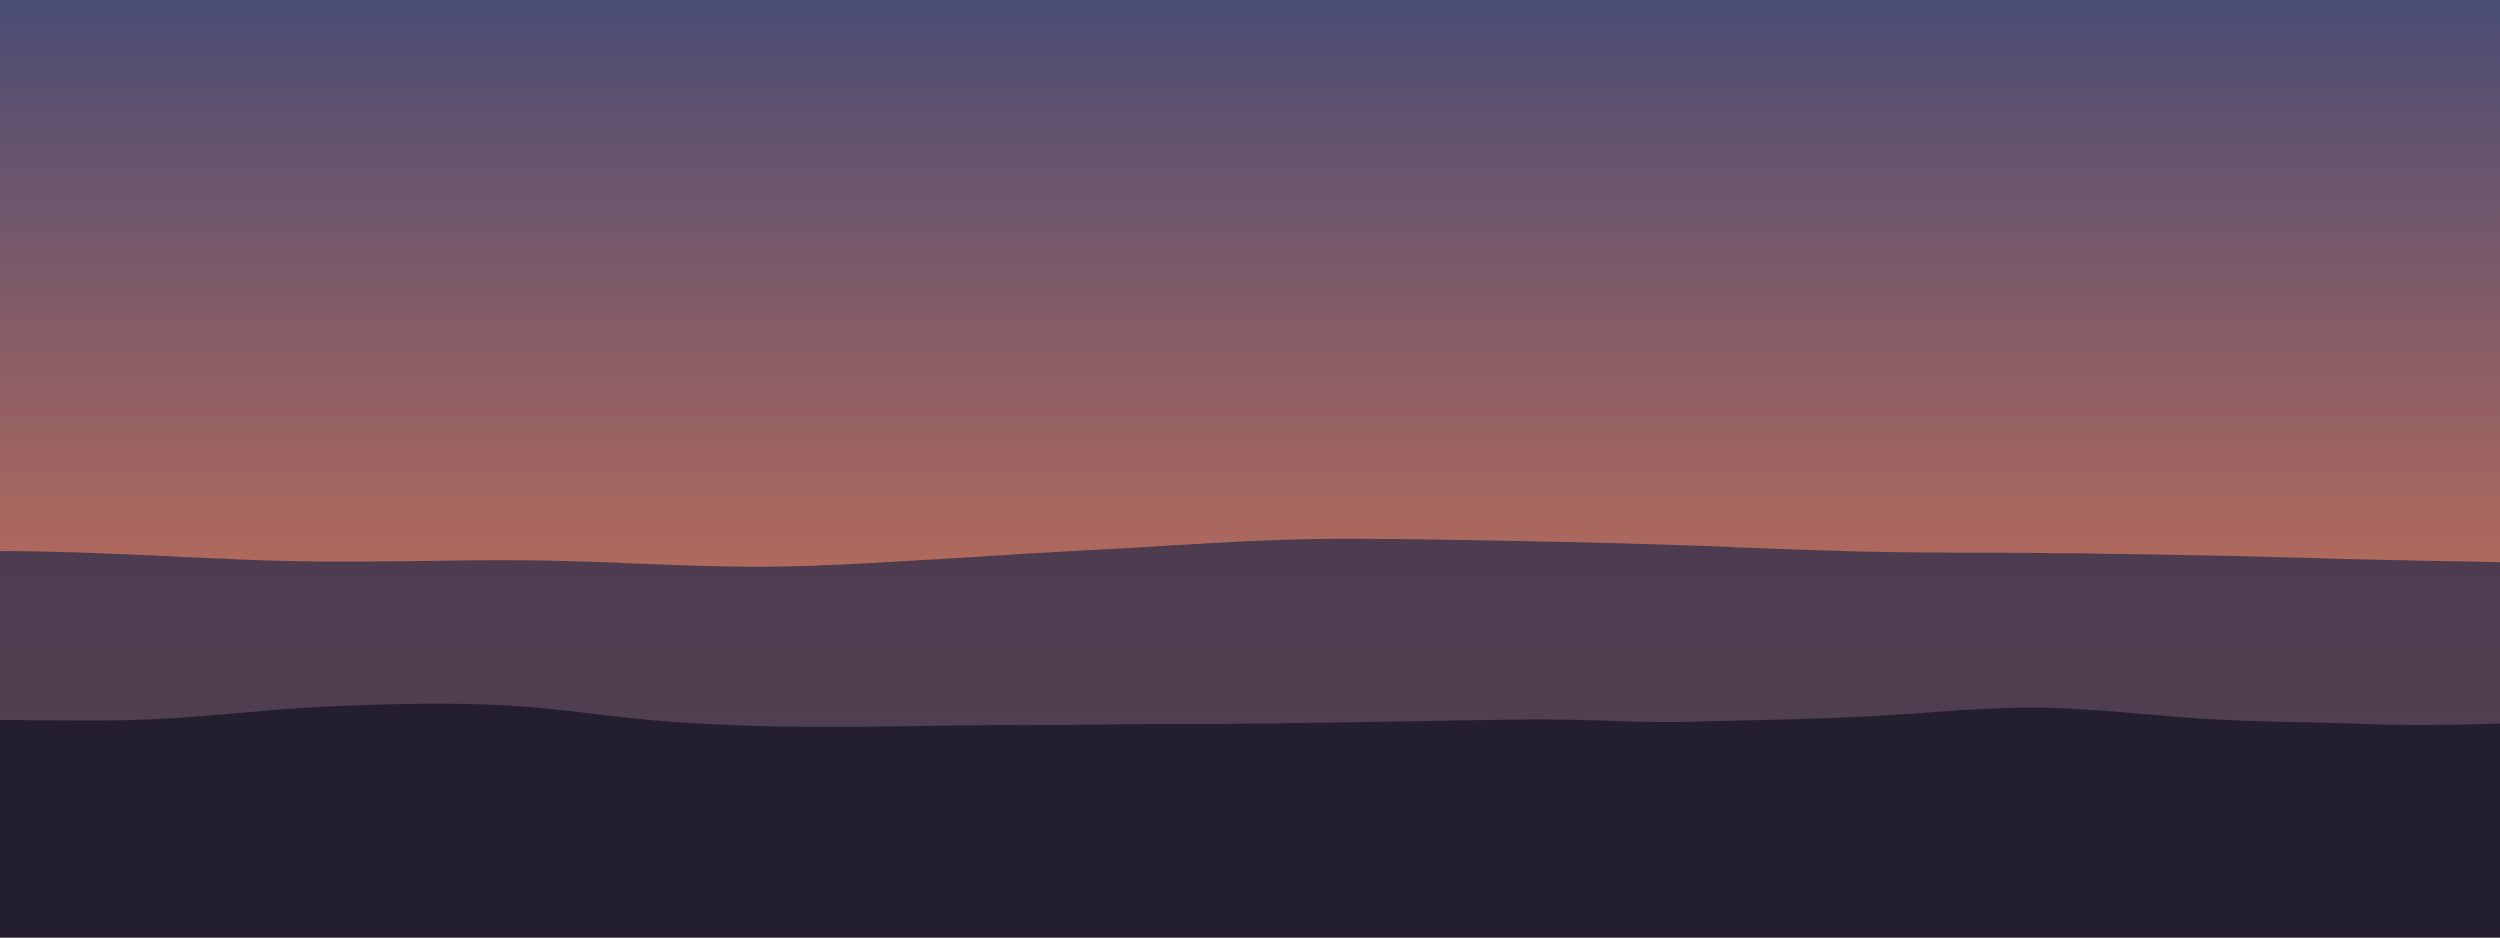
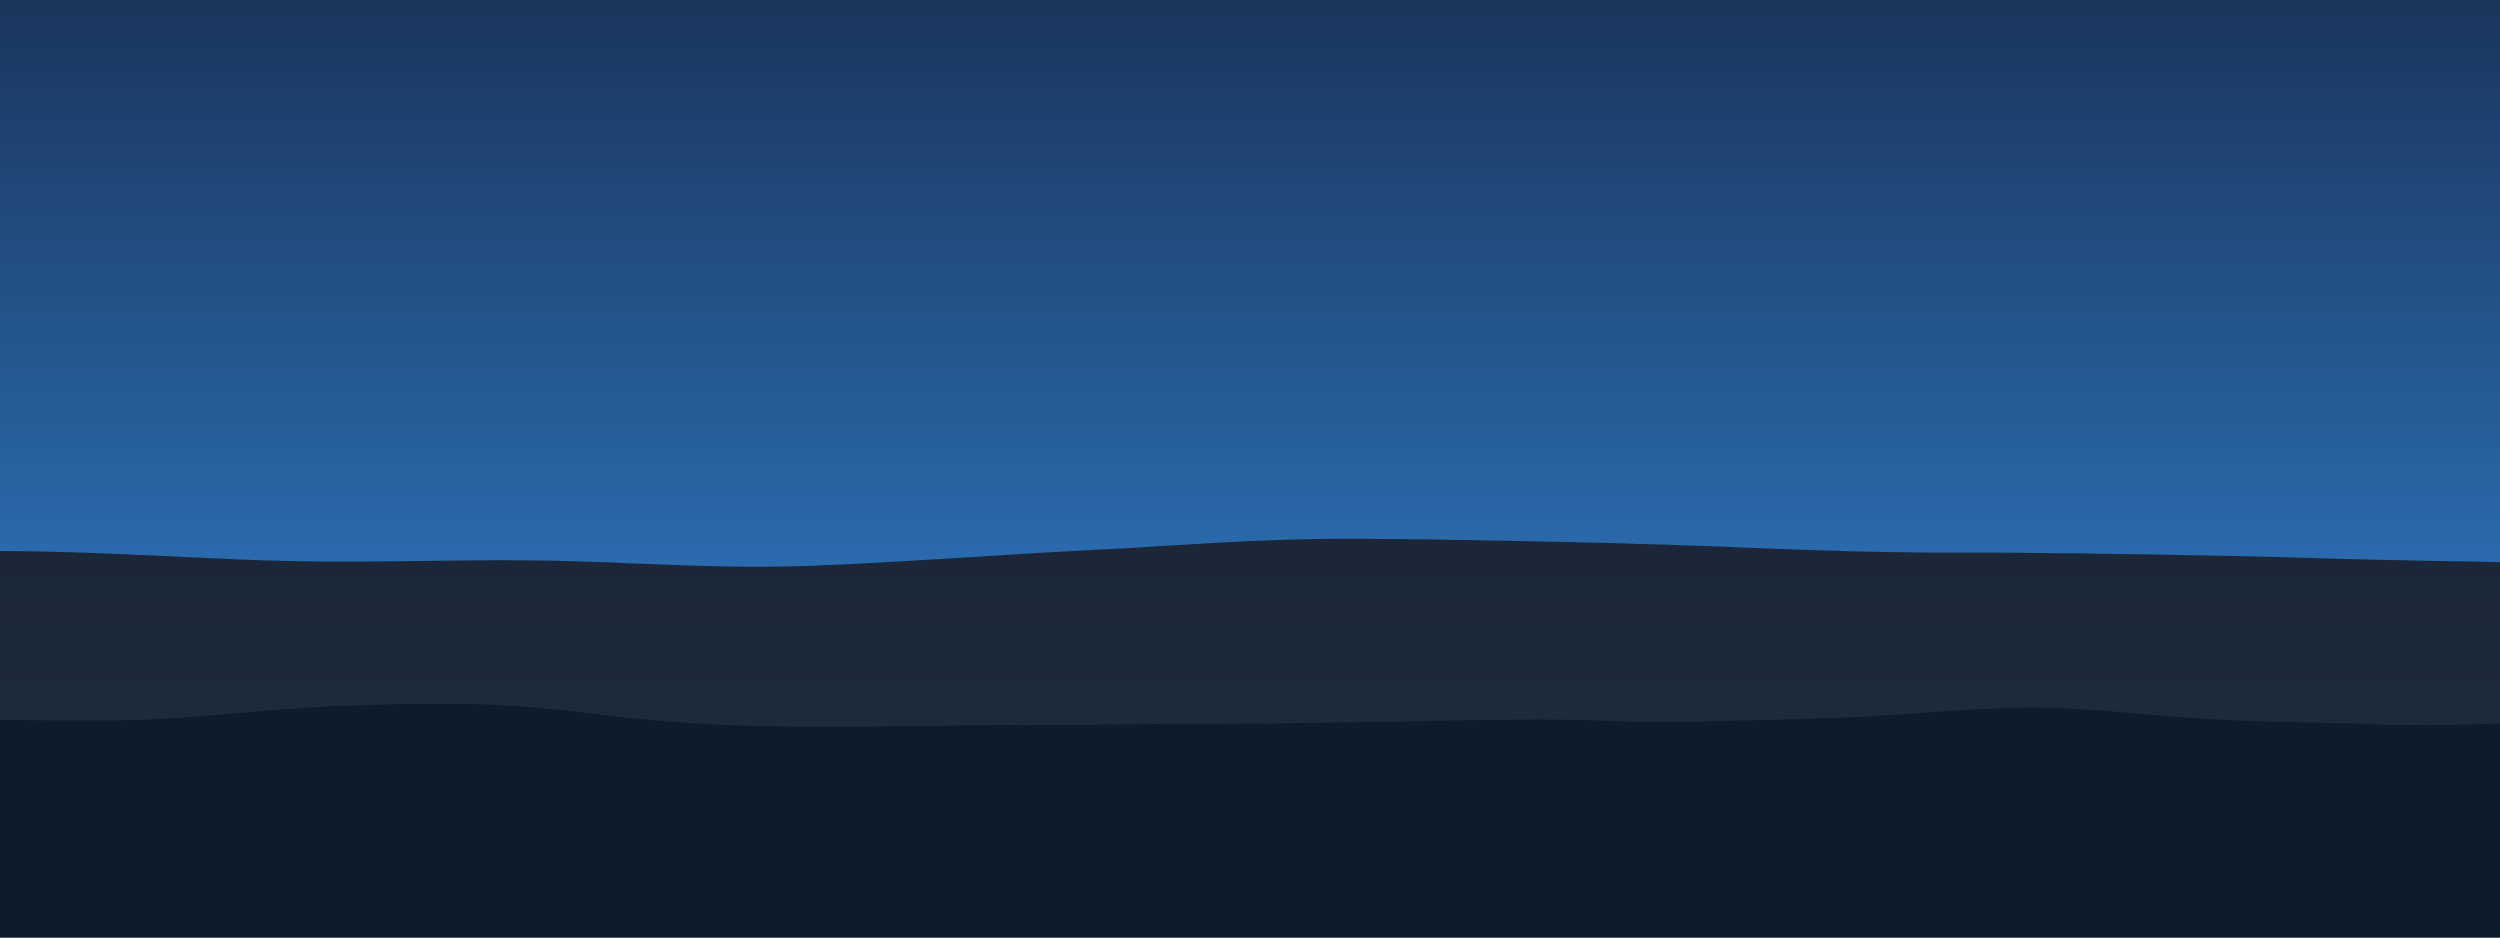
<svg xmlns="http://www.w3.org/2000/svg" viewBox="0 0 1600 600" preserveAspectRatio="xMidYMax slice">
  <defs>
    <linearGradient id="sky" x1="0" y1="0" x2="0" y2="1">
-       <stop offset="0" style="stop-color:#4A4C74" />
-       <stop offset=".62" style="stop-color:#B36A5C" />
-       <stop offset="1" style="stop-color:#E8A664" />
+       <stop offset="0" style="stop-color:#1A365D" />
+       <stop offset=".62" style="stop-color:#2B6CB0" />
+       <stop offset="1" style="stop-color:#63B3ED" />
    </linearGradient>
  </defs>
  <rect width="1600" height="600" fill="url(#sky)" />
-   <path d="M0 600L0 352.7L8 352.7L16 352.8L24 352.9L32 353.1L40 353.3L48 353.5L56 353.8L64 354.1L72 354.4L80 354.7L88 355.1L96 355.4L104 355.8L112 356.2L120 356.6L128 356.9L136 357.3L144 357.6L152 358.0L160 358.3L168 358.6L176 358.8L184 359.0L192 359.2L200 359.3L208 359.4L216 359.4L224 359.4L232 359.4L240 359.3L248 359.3L256 359.2L264 359.1L272 359.0L280 358.9L288 358.8L296 358.7L304 358.6L312 358.6L320 358.5L328 358.6L336 358.6L344 358.7L352 358.8L360 359.0L368 359.2L376 359.5L384 359.7L392 360.0L400 360.4L408 360.7L416 361.0L424 361.3L432 361.6L440 361.9L448 362.1L456 362.3L464 362.5L472 362.6L480 362.7L488 362.7L496 362.6L504 362.5L512 362.3L520 362.1L528 361.7L536 361.4L544 361.0L552 360.6L560 360.2L568 359.7L576 359.3L584 358.8L592 358.3L600 357.9L608 357.4L616 356.9L624 356.4L632 355.9L640 355.4L648 354.9L656 354.4L664 353.9L672 353.5L680 353.0L688 352.6L696 352.1L704 351.7L712 351.3L720 350.9L728 350.4L736 349.9L744 349.4L752 348.9L760 348.5L768 348.0L776 347.5L784 347.1L792 346.7L800 346.3L808 346.0L816 345.7L824 345.4L832 345.2L840 345.0L848 344.9L856 344.8L864 344.8L872 344.8L880 344.9L888 345.0L896 345.0L904 345.1L912 345.2L920 345.3L928 345.5L936 345.6L944 345.7L952 345.9L960 346.0L968 346.2L976 346.3L984 346.5L992 346.7L1000 346.8L1008 347.0L1016 347.2L1024 347.4L1032 347.6L1040 347.8L1048 348.1L1056 348.3L1064 348.5L1072 348.8L1080 349.1L1088 349.3L1096 349.6L1104 349.9L1112 350.3L1120 350.6L1128 350.9L1136 351.2L1144 351.5L1152 351.8L1160 352.0L1168 352.3L1176 352.5L1184 352.8L1192 353.0L1200 353.1L1208 353.3L1216 353.4L1224 353.5L1232 353.6L1240 353.6L1248 353.7L1256 353.7L1264 353.7L1272 353.7L1280 353.7L1288 353.8L1296 353.8L1304 353.9L1312 354.0L1320 354.1L1328 354.1L1336 354.2L1344 354.4L1352 354.5L1360 354.6L1368 354.7L1376 354.8L1384 355.0L1392 355.1L1400 355.3L1408 355.4L1416 355.6L1424 355.7L1432 355.9L1440 356.1L1448 356.3L1456 356.5L1464 356.7L1472 356.9L1480 357.1L1488 357.4L1496 357.6L1504 357.8L1512 358.0L1520 358.2L1528 358.4L1536 358.5L1544 358.7L1552 358.9L1560 359.0L1568 359.2L1576 359.3L1584 359.4L1592 359.6L1600 359.8L1600 600Z" fill="#43374F" opacity=".9" />
-   <path d="M0 600L0 460.8L8 460.8L16 460.9L24 461.0L32 461.0L40 461.1L48 461.1L56 461.2L64 461.1L72 461.1L80 460.9L88 460.7L96 460.4L104 460.0L112 459.6L120 459.0L128 458.4L136 457.7L144 457.1L152 456.4L160 455.7L168 455.0L176 454.3L184 453.7L192 453.2L200 452.7L208 452.2L216 451.9L224 451.6L232 451.3L240 451.1L248 450.8L256 450.6L264 450.5L272 450.4L280 450.4L288 450.4L296 450.5L304 450.7L312 450.9L320 451.3L328 451.7L336 452.3L344 452.9L352 453.7L360 454.5L368 455.4L376 456.4L384 457.3L392 458.3L400 459.2L408 460.0L416 460.8L424 461.5L432 462.1L440 462.6L448 463.1L456 463.5L464 463.9L472 464.2L480 464.5L488 464.7L496 464.9L504 465.0L512 465.1L520 465.1L528 465.1L536 465.1L544 465.1L552 465.1L560 465.0L568 464.9L576 464.8L584 464.7L592 464.6L600 464.5L608 464.4L616 464.2L624 464.2L632 464.1L640 464.0L648 464.0L656 464.1L664 464.0L672 464.0L680 464.0L688 463.9L696 463.8L704 463.7L712 463.6L720 463.5L728 463.5L736 463.4L744 463.3L752 463.3L760 463.3L768 463.3L776 463.3L784 463.3L792 463.2L800 463.1L808 463.1L816 463.0L824 462.8L832 462.7L840 462.6L848 462.5L856 462.4L864 462.3L872 462.1L880 462.0L888 461.9L896 461.8L904 461.6L912 461.5L920 461.3L928 461.2L936 461.0L944 460.9L952 460.8L960 460.7L968 460.6L976 460.5L984 460.4L992 460.5L1000 460.6L1008 460.7L1016 460.9L1024 461.1L1032 461.4L1040 461.7L1048 461.9L1056 462.0L1064 462.1L1072 462.1L1080 462.0L1088 461.8L1096 461.5L1104 461.4L1112 461.2L1120 461.0L1128 460.8L1136 460.6L1144 460.4L1152 460.2L1160 459.9L1168 459.7L1176 459.4L1184 459.0L1192 458.7L1200 458.2L1208 457.7L1216 457.2L1224 456.7L1232 456.1L1240 455.5L1248 455.0L1256 454.4L1264 454.0L1272 453.6L1280 453.3L1288 453.0L1296 452.9L1304 452.9L1312 453.0L1320 453.3L1328 453.7L1336 454.2L1344 454.7L1352 455.3L1360 456.0L1368 456.7L1376 457.3L1384 458.0L1392 458.7L1400 459.3L1408 459.9L1416 460.3L1424 460.7L1432 461.1L1440 461.4L1448 461.6L1456 461.9L1464 462.1L1472 462.2L1480 462.4L1488 462.6L1496 462.8L1504 463.0L1512 463.3L1520 463.5L1528 463.8L1536 463.9L1544 464.0L1552 464.0L1560 463.9L1568 463.8L1576 463.7L1584 463.5L1592 463.3L1600 463.1L1600 600Z" fill="#241F2E" />
+   <path d="M0 600L0 352.7L8 352.7L16 352.8L24 352.9L32 353.1L40 353.3L48 353.5L56 353.8L64 354.1L72 354.4L80 354.7L88 355.1L96 355.4L104 355.8L112 356.2L120 356.6L128 356.9L136 357.3L144 357.6L152 358.0L160 358.3L168 358.6L176 358.8L184 359.0L192 359.2L200 359.3L208 359.4L216 359.4L224 359.4L232 359.4L240 359.3L248 359.3L256 359.2L264 359.1L272 359.0L280 358.9L288 358.8L296 358.7L304 358.6L312 358.6L320 358.5L328 358.6L336 358.6L344 358.7L352 358.8L360 359.0L368 359.2L376 359.5L384 359.7L392 360.0L400 360.4L408 360.7L416 361.0L424 361.3L432 361.6L440 361.9L448 362.1L456 362.3L464 362.5L472 362.6L480 362.7L488 362.7L496 362.6L504 362.5L512 362.3L520 362.1L528 361.7L536 361.4L544 361.0L552 360.6L560 360.2L568 359.7L576 359.3L584 358.8L592 358.3L600 357.9L608 357.4L616 356.9L624 356.4L632 355.9L640 355.4L648 354.9L656 354.4L664 353.9L672 353.5L680 353.0L688 352.6L696 352.1L704 351.7L712 351.3L720 350.9L728 350.4L736 349.9L744 349.4L752 348.9L760 348.5L768 348.0L776 347.5L784 347.1L792 346.7L800 346.3L808 346.0L816 345.7L824 345.4L832 345.2L840 345.0L848 344.9L856 344.8L864 344.8L872 344.8L880 344.9L888 345.0L896 345.0L904 345.1L912 345.2L920 345.3L928 345.5L936 345.6L944 345.7L952 345.9L960 346.0L968 346.2L976 346.3L984 346.5L992 346.7L1000 346.8L1008 347.0L1016 347.2L1024 347.4L1032 347.6L1040 347.8L1048 348.1L1056 348.3L1064 348.5L1072 348.8L1080 349.1L1088 349.3L1096 349.6L1104 349.9L1112 350.3L1120 350.6L1128 350.9L1136 351.2L1144 351.5L1152 351.8L1160 352.0L1168 352.3L1176 352.5L1184 352.8L1192 353.0L1200 353.1L1208 353.3L1216 353.4L1224 353.5L1232 353.6L1240 353.6L1248 353.7L1256 353.7L1264 353.7L1272 353.7L1280 353.7L1288 353.8L1296 353.8L1304 353.9L1312 354.0L1320 354.1L1328 354.1L1336 354.2L1344 354.4L1352 354.5L1360 354.6L1368 354.7L1376 354.8L1384 355.0L1392 355.1L1400 355.3L1408 355.4L1416 355.6L1424 355.7L1432 355.9L1440 356.1L1448 356.3L1456 356.5L1464 356.7L1472 356.9L1480 357.1L1488 357.4L1496 357.6L1504 357.8L1512 358.0L1520 358.2L1528 358.4L1536 358.5L1544 358.7L1552 358.9L1560 359.0L1568 359.2L1576 359.3L1584 359.4L1592 359.6L1600 359.8L1600 600Z" fill="#1A202C" opacity=".9" />
+   <path d="M0 600L0 460.8L8 460.8L16 460.9L24 461.0L32 461.0L40 461.1L48 461.1L56 461.2L64 461.1L72 461.1L80 460.9L88 460.7L96 460.4L104 460.0L112 459.6L120 459.0L128 458.4L136 457.7L144 457.1L152 456.4L160 455.7L168 455.0L176 454.3L184 453.7L192 453.2L200 452.7L208 452.2L216 451.9L224 451.6L232 451.3L240 451.1L248 450.8L256 450.6L264 450.5L272 450.4L280 450.4L288 450.4L296 450.5L304 450.7L312 450.9L320 451.3L328 451.7L336 452.3L344 452.9L352 453.7L360 454.5L368 455.4L376 456.4L384 457.3L392 458.3L400 459.2L408 460.0L416 460.8L424 461.5L432 462.1L440 462.6L448 463.1L456 463.5L464 463.9L472 464.2L480 464.5L488 464.7L496 464.9L504 465.0L512 465.1L520 465.1L528 465.1L536 465.1L544 465.1L552 465.1L560 465.0L568 464.9L576 464.8L584 464.7L592 464.6L600 464.5L608 464.4L616 464.2L624 464.2L632 464.1L640 464.0L648 464.0L656 464.1L664 464.0L672 464.0L680 464.0L688 463.9L696 463.8L704 463.7L712 463.6L720 463.5L728 463.5L736 463.4L744 463.3L752 463.3L760 463.3L768 463.3L776 463.3L784 463.3L792 463.2L800 463.1L808 463.1L816 463.0L824 462.8L832 462.7L840 462.6L848 462.5L856 462.4L864 462.3L872 462.1L880 462.0L888 461.9L896 461.8L904 461.6L912 461.5L920 461.3L928 461.2L936 461.0L944 460.9L952 460.8L960 460.7L968 460.6L976 460.5L984 460.4L992 460.5L1000 460.6L1008 460.7L1016 460.9L1024 461.1L1032 461.4L1040 461.7L1048 461.9L1056 462.0L1064 462.1L1072 462.1L1080 462.0L1088 461.8L1096 461.5L1104 461.4L1112 461.2L1120 461.0L1128 460.8L1136 460.6L1144 460.4L1152 460.2L1160 459.9L1168 459.7L1176 459.4L1184 459.0L1192 458.7L1200 458.2L1208 457.7L1216 457.2L1224 456.7L1232 456.1L1240 455.5L1248 455.0L1256 454.4L1264 454.0L1272 453.6L1280 453.3L1288 453.0L1296 452.9L1304 452.9L1312 453.0L1320 453.3L1328 453.7L1336 454.2L1344 454.7L1352 455.3L1360 456.0L1368 456.7L1376 457.3L1384 458.0L1392 458.7L1400 459.3L1408 459.9L1416 460.3L1424 460.7L1432 461.1L1440 461.4L1448 461.6L1456 461.9L1464 462.1L1472 462.2L1480 462.4L1488 462.6L1496 462.8L1504 463.0L1512 463.3L1520 463.5L1528 463.8L1536 463.9L1544 464.0L1552 464.0L1560 463.9L1568 463.8L1576 463.7L1584 463.5L1592 463.3L1600 463.1L1600 600Z" fill="#0D1B2A" />
</svg>
